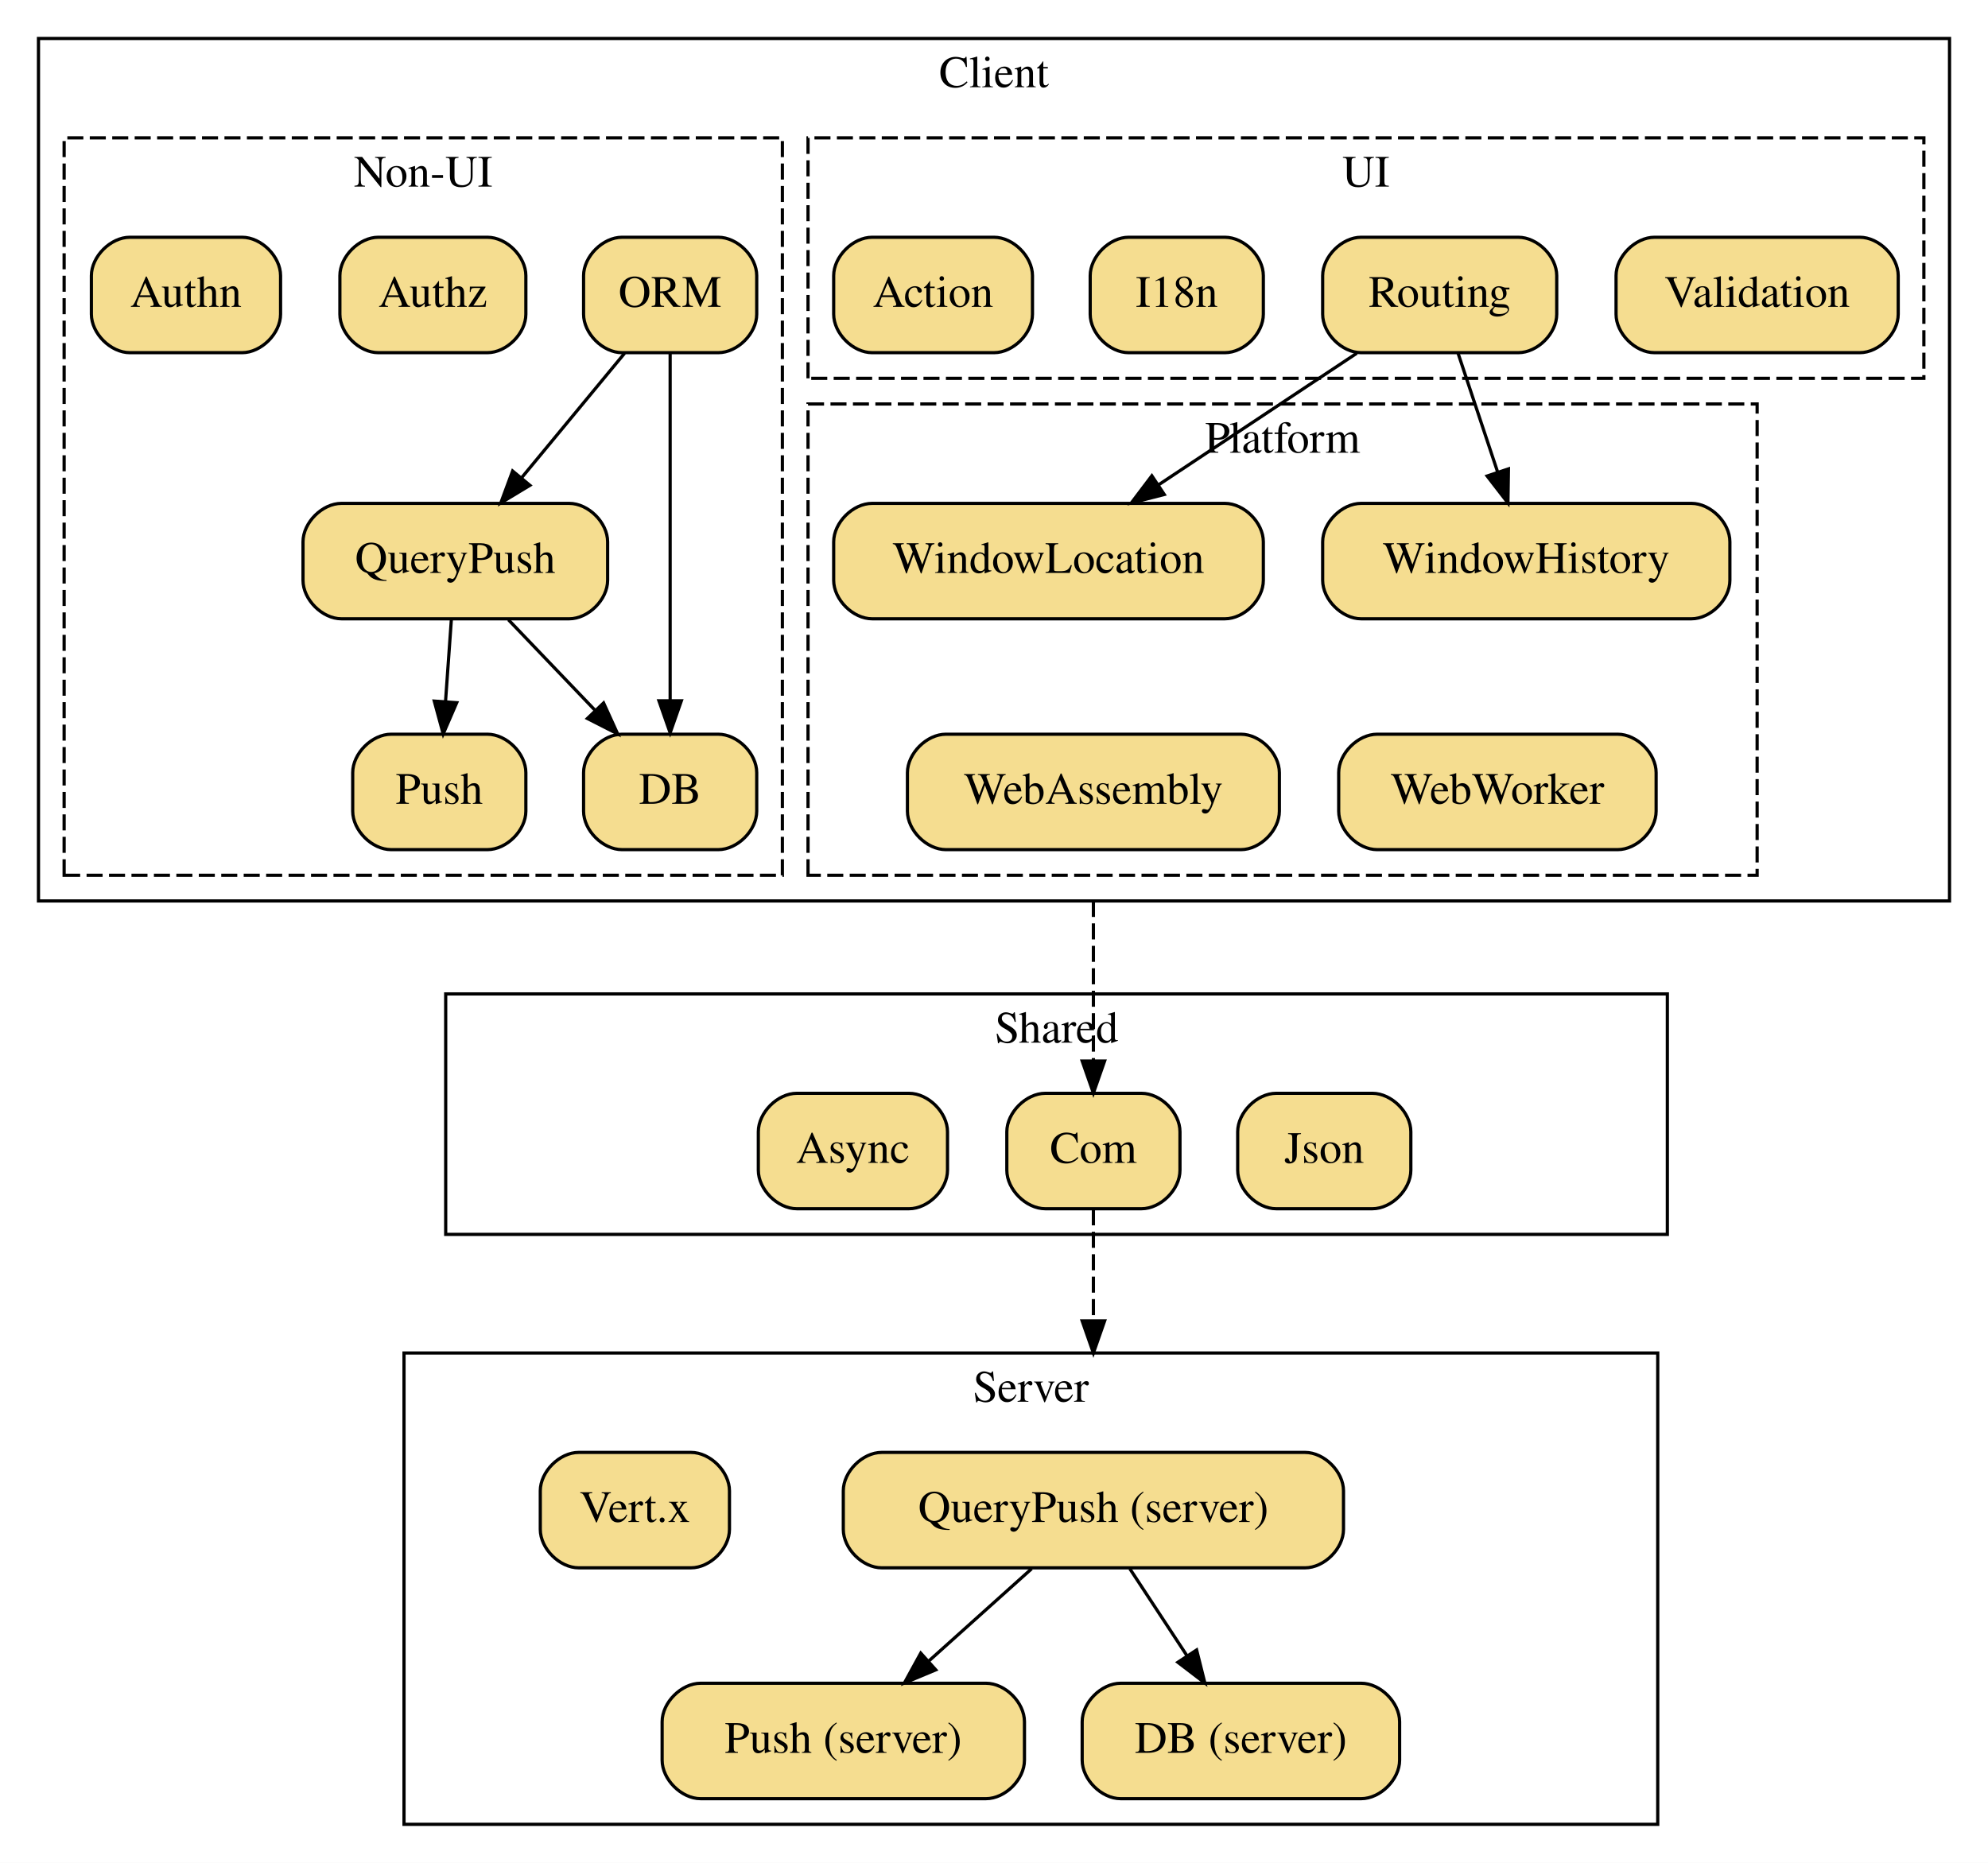
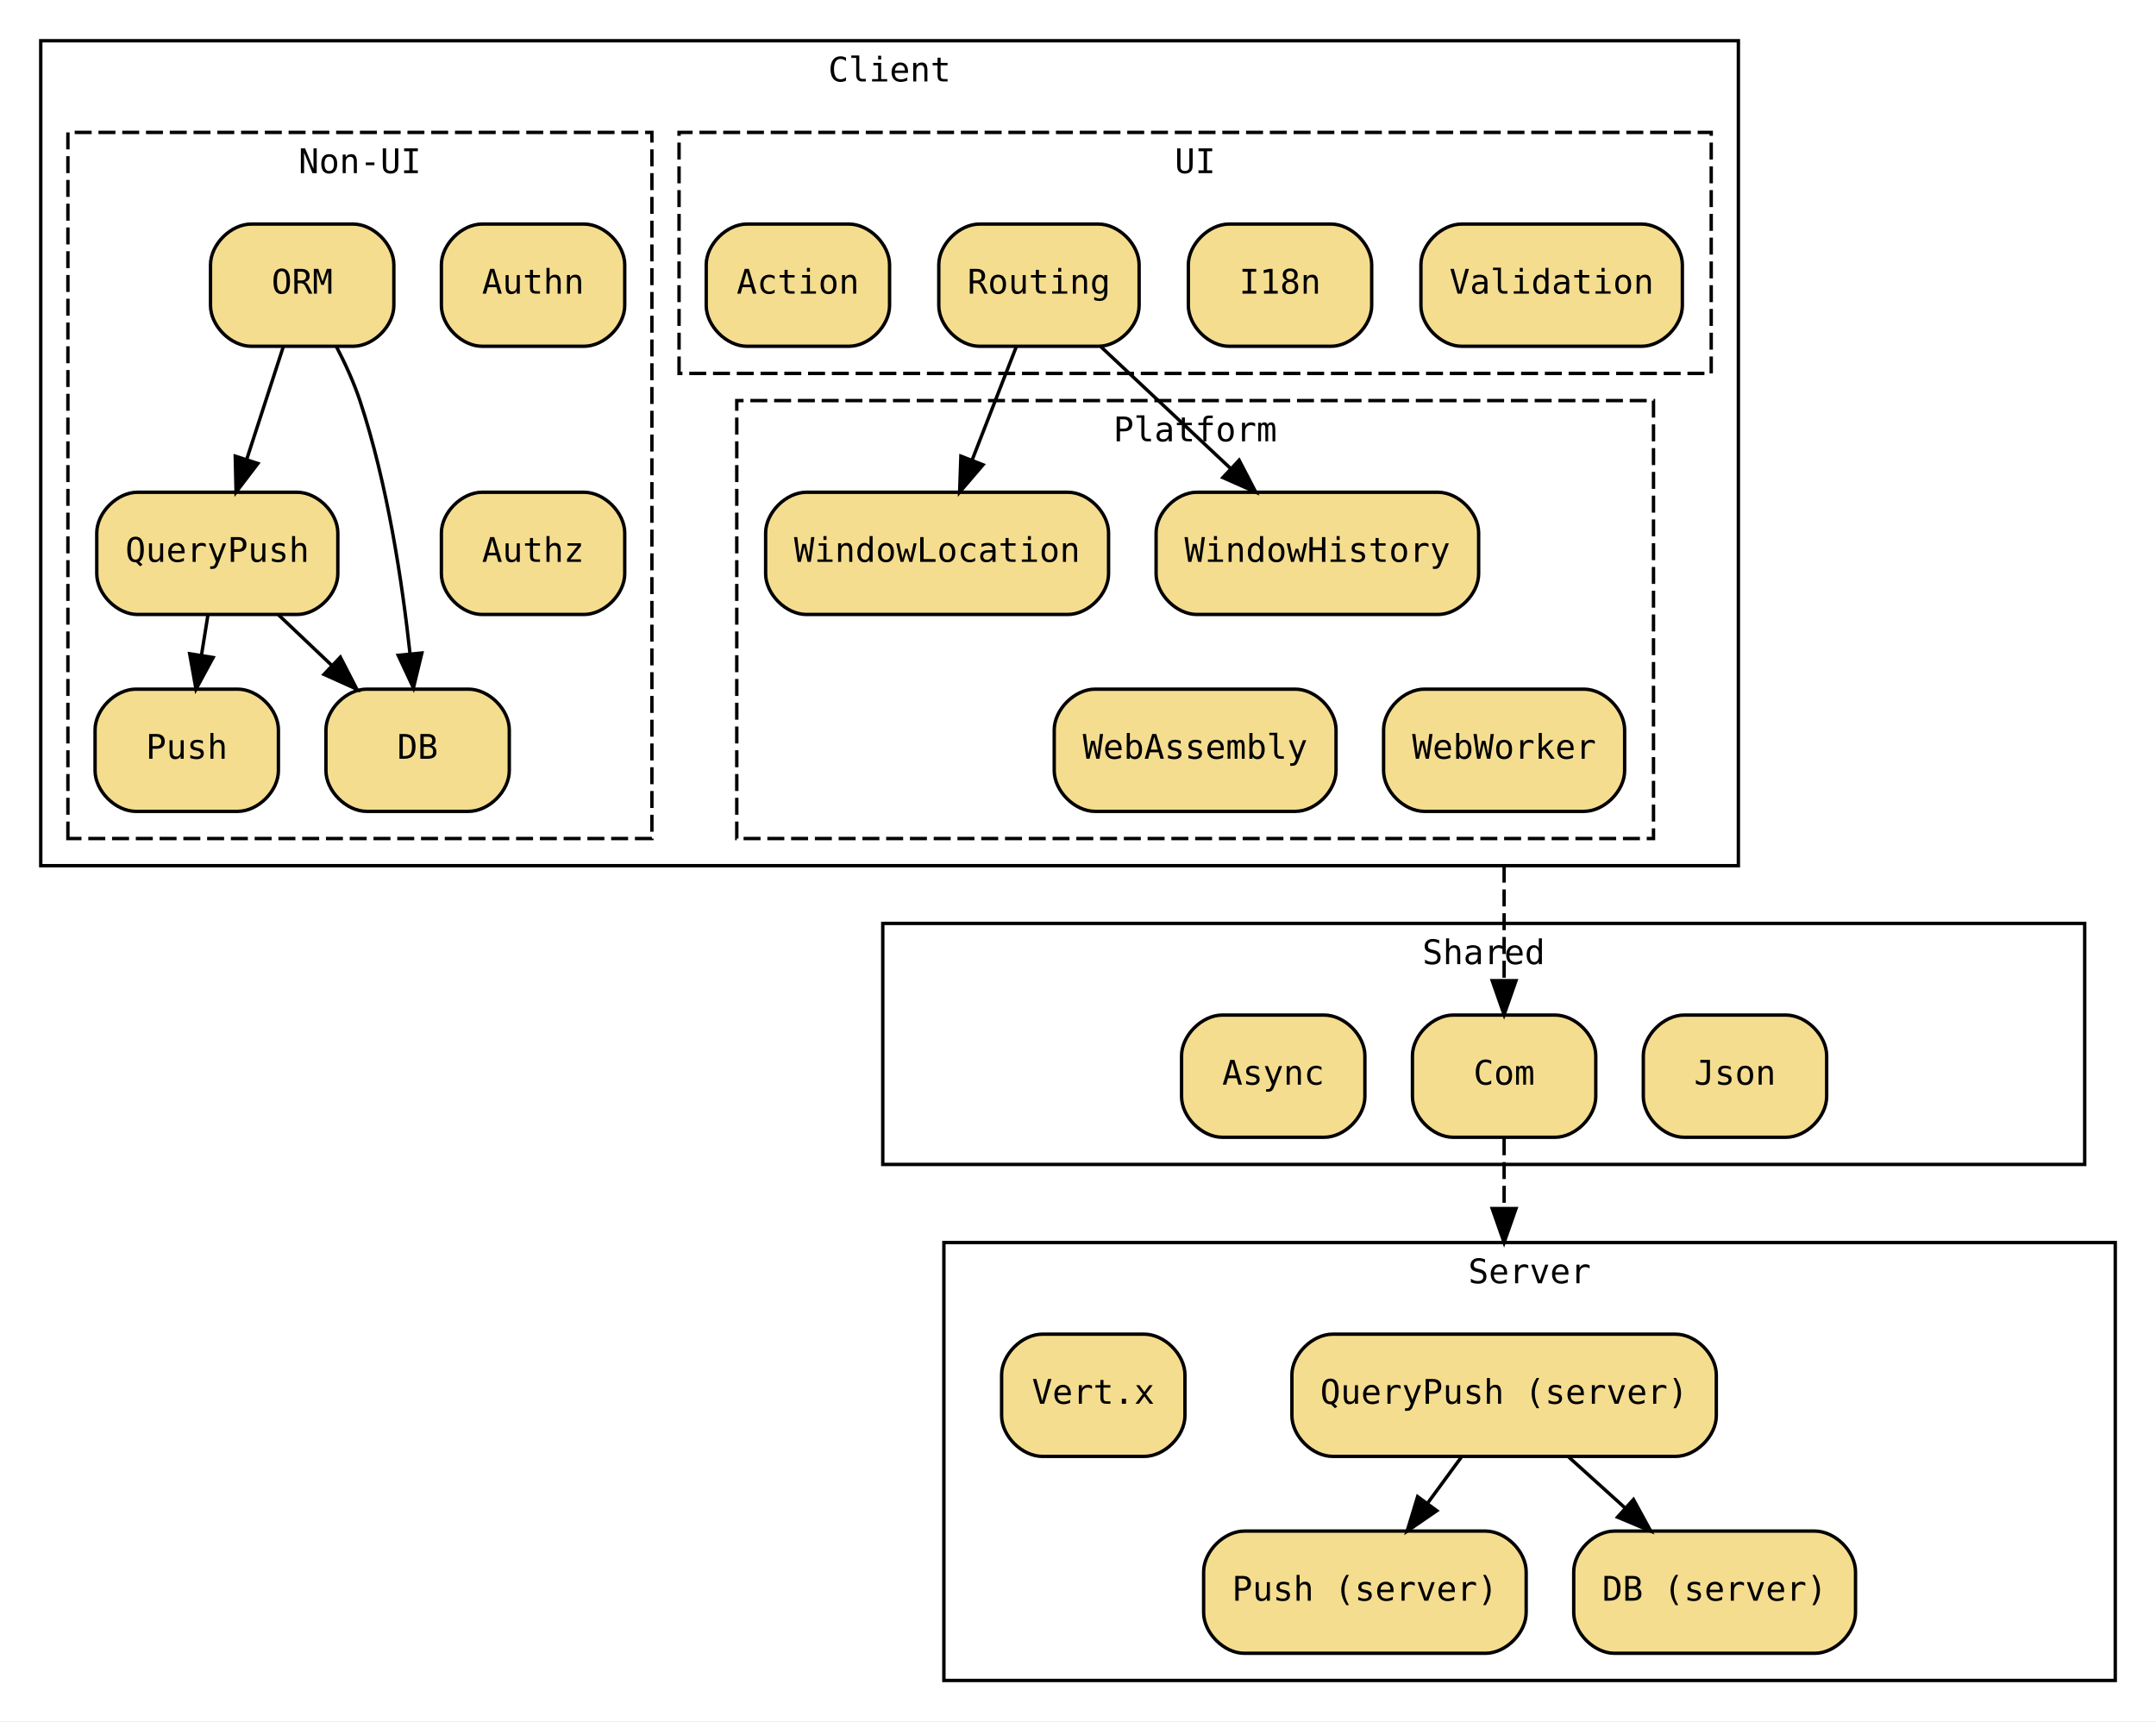
- <svg xmlns="http://www.w3.org/2000/svg" height="581pt" preserveAspectRatio="xMidYMid meet" viewBox="0.00 0.00 620.00 581.00" width="620pt">
-   <g class="graph" id="graph0" transform="scale(1 1) rotate(0) translate(4 577)">
-     <polygon fill="white" points="-4,4 -4,-577 616,-577 616,4 -4,4" stroke="transparent" />
+ <svg xmlns="http://www.w3.org/2000/svg" height="507pt" preserveAspectRatio="xMidYMid meet" viewBox="0.00 0.00 635.00 507.00" width="635pt">
+   <g class="graph" id="graph0" transform="scale(1 1) rotate(0) translate(4 503)">
+     <polygon fill="white" points="-4,4 -4,-503 631,-503 631,4 -4,4" stroke="transparent" />
    <g class="cluster" id="clust1">
-       <polygon fill="none" points="8,-296 8,-565 604,-565 604,-296 8,-296" stroke="black" />
-       <text font-family="Times,serif" font-size="14.00" text-anchor="middle" x="306" y="-549.8">Client</text>
+       <polygon fill="none" points="8,-248 8,-491 508,-491 508,-248 8,-248" stroke="black" />
+       <text font-family="monospace" font-size="10.00" text-anchor="middle" x="258" y="-479">Client</text>
    </g>
    <g class="cluster" id="clust2">
-       <polygon fill="none" points="248,-459 248,-534 596,-534 596,-459 248,-459" stroke="black" stroke-dasharray="5,2" />
-       <text font-family="Times,serif" font-size="14.00" text-anchor="middle" x="422" y="-518.8">UI</text>
+       <polygon fill="none" points="196,-393 196,-464 500,-464 500,-393 196,-393" stroke="black" stroke-dasharray="5,2" />
+       <text font-family="monospace" font-size="10.00" text-anchor="middle" x="348" y="-452">UI</text>
    </g>
    <g class="cluster" id="clust4">
-       <polygon fill="none" points="16,-304 16,-534 240,-534 240,-304 16,-304" stroke="black" stroke-dasharray="5,2" />
-       <text font-family="Times,serif" font-size="14.00" text-anchor="middle" x="128" y="-518.8">Non-UI</text>
+       <polygon fill="none" points="16,-256 16,-464 188,-464 188,-256 16,-256" stroke="black" stroke-dasharray="5,2" />
+       <text font-family="monospace" font-size="10.00" text-anchor="middle" x="102" y="-452">Non-UI</text>
    </g>
-     <g class="cluster" id="clust7">
-       <polygon fill="none" points="248,-304 248,-451 544,-451 544,-304 248,-304" stroke="black" stroke-dasharray="5,2" />
-       <text font-family="Times,serif" font-size="14.00" text-anchor="middle" x="396" y="-435.8">                 Platform</text>
+     <g class="cluster" id="clust8">
+       <polygon fill="none" points="213,-256 213,-385 483,-385 483,-256 213,-256" stroke="black" stroke-dasharray="5,2" />
+       <text font-family="monospace" font-size="10.00" text-anchor="middle" x="348" y="-373">              Platform</text>
    </g>
-     <g class="cluster" id="clust10">
-       <polygon fill="none" points="135,-192 135,-267 516,-267 516,-192 135,-192" stroke="black" />
-       <text font-family="Times,serif" font-size="14.00" text-anchor="middle" x="325.5" y="-251.8">Shared           </text>
+     <g class="cluster" id="clust11">
+       <polygon fill="none" points="256,-160 256,-231 610,-231 610,-160 256,-160" stroke="black" />
+       <text font-family="monospace" font-size="10.00" text-anchor="middle" x="433" y="-219">Shared      </text>
    </g>
-     <g class="cluster" id="clust12">
-       <polygon fill="none" points="122,-8 122,-155 513,-155 513,-8 122,-8" stroke="black" />
-       <text font-family="Times,serif" font-size="14.00" text-anchor="middle" x="317.5" y="-139.8">Server</text>
+     <g class="cluster" id="clust13">
+       <polygon fill="none" points="274,-8 274,-137 619,-137 619,-8 274,-8" stroke="black" />
+       <text font-family="monospace" font-size="10.00" text-anchor="middle" x="446.5" y="-125">Server</text>
    </g>
    <g class="node" id="node1">
-       <path d="M469.5,-503C469.5,-503 420.5,-503 420.5,-503 414.5,-503 408.5,-497 408.5,-491 408.5,-491 408.5,-479 408.5,-479 408.5,-473 414.5,-467 420.5,-467 420.5,-467 469.5,-467 469.5,-467 475.5,-467 481.5,-473 481.5,-479 481.5,-479 481.5,-491 481.5,-491 481.5,-497 475.5,-503 469.5,-503" fill="#f5dd90" stroke="black" />
-       <text font-family="Times,serif" font-size="14.00" text-anchor="middle" x="445" y="-481.3">Routing</text>
+       <path d="M319.5,-437C319.5,-437 284.5,-437 284.5,-437 278.5,-437 272.5,-431 272.5,-425 272.5,-425 272.5,-413 272.5,-413 272.5,-407 278.5,-401 284.5,-401 284.5,-401 319.5,-401 319.5,-401 325.5,-401 331.5,-407 331.5,-413 331.5,-413 331.5,-425 331.5,-425 331.5,-431 325.5,-437 319.5,-437" fill="#f5dd90" stroke="black" />
+       <text font-family="monospace" font-size="10.00" text-anchor="middle" x="302" y="-416.5">Routing</text>
    </g>
-     <g class="node" id="node13">
-       <path d="M523.5,-420C523.5,-420 420.5,-420 420.5,-420 414.5,-420 408.5,-414 408.5,-408 408.5,-408 408.5,-396 408.5,-396 408.5,-390 414.5,-384 420.5,-384 420.5,-384 523.5,-384 523.5,-384 529.5,-384 535.5,-390 535.5,-396 535.5,-396 535.5,-408 535.5,-408 535.5,-414 529.5,-420 523.5,-420" fill="#f5dd90" stroke="black" />
-       <text font-family="Times,serif" font-size="14.00" text-anchor="middle" x="472" y="-398.3">WindowHistory</text>
+     <g class="node" id="node2">
+       <path d="M388,-437C388,-437 358,-437 358,-437 352,-437 346,-431 346,-425 346,-425 346,-413 346,-413 346,-407 352,-401 358,-401 358,-401 388,-401 388,-401 394,-401 400,-407 400,-413 400,-413 400,-425 400,-425 400,-431 394,-437 388,-437" fill="#f5dd90" stroke="black" />
+       <text font-family="monospace" font-size="10.00" text-anchor="middle" x="373" y="-416.5">I18n</text>
    </g>
-     <g class="edge" id="edge16">
-       <path d="M450.73,-466.82C454.31,-456.08 458.99,-442.03 463.05,-429.84" fill="none" stroke="black" />
-       <polygon fill="black" points="466.44,-430.75 466.28,-420.15 459.8,-428.53 466.44,-430.75" stroke="black" />
+     <g class="node" id="node11">
+       <path d="M419.5,-358C419.5,-358 348.5,-358 348.5,-358 342.5,-358 336.5,-352 336.5,-346 336.5,-346 336.5,-334 336.5,-334 336.5,-328 342.5,-322 348.5,-322 348.5,-322 419.5,-322 419.5,-322 425.5,-322 431.5,-328 431.5,-334 431.5,-334 431.5,-346 431.5,-346 431.5,-352 425.5,-358 419.5,-358" fill="#f5dd90" stroke="black" />
+       <text font-family="monospace" font-size="10.00" text-anchor="middle" x="384" y="-337.5">WindowHistory</text>
+     </g>
+     <g class="edge" id="edge18">
+       <path d="M320.2,-400.91C331.45,-390.34 346.07,-376.62 358.47,-364.98" fill="none" stroke="black" />
+       <polygon fill="black" points="360.96,-367.44 365.85,-358.04 356.17,-362.33 360.96,-367.44" stroke="black" />
+     </g>
+     <g class="node" id="node12">
+       <path d="M310.5,-358C310.5,-358 233.5,-358 233.5,-358 227.5,-358 221.5,-352 221.5,-346 221.5,-346 221.5,-334 221.5,-334 221.5,-328 227.5,-322 233.5,-322 233.5,-322 310.5,-322 310.5,-322 316.5,-322 322.5,-328 322.5,-334 322.5,-334 322.5,-346 322.5,-346 322.5,-352 316.5,-358 310.5,-358" fill="#f5dd90" stroke="black" />
+       <text font-family="monospace" font-size="10.00" text-anchor="middle" x="272" y="-337.5">WindowLocation</text>
+     </g>
+     <g class="edge" id="edge17">
+       <path d="M295.34,-400.91C291.54,-391.14 286.68,-378.68 282.38,-367.65" fill="none" stroke="black" />
+       <polygon fill="black" points="285.53,-366.09 278.64,-358.04 279.01,-368.63 285.53,-366.09" stroke="black" />
+     </g>
+     <g class="node" id="node3">
+       <path d="M479.5,-437C479.5,-437 426.5,-437 426.5,-437 420.5,-437 414.5,-431 414.5,-425 414.5,-425 414.5,-413 414.5,-413 414.5,-407 420.5,-401 426.5,-401 426.5,-401 479.5,-401 479.5,-401 485.5,-401 491.5,-407 491.5,-413 491.5,-413 491.5,-425 491.5,-425 491.5,-431 485.5,-437 479.5,-437" fill="#f5dd90" stroke="black" />
+       <text font-family="monospace" font-size="10.00" text-anchor="middle" x="453" y="-416.5">Validation</text>
+     </g>
+     <g class="node" id="node4">
+       <path d="M246,-437C246,-437 216,-437 216,-437 210,-437 204,-431 204,-425 204,-425 204,-413 204,-413 204,-407 210,-401 216,-401 216,-401 246,-401 246,-401 252,-401 258,-407 258,-413 258,-413 258,-425 258,-425 258,-431 252,-437 246,-437" fill="#f5dd90" stroke="black" />
+       <text font-family="monospace" font-size="10.00" text-anchor="middle" x="231" y="-416.5">Action</text>
+     </g>
+     <g class="node" id="node5">
+       <path d="M168,-437C168,-437 138,-437 138,-437 132,-437 126,-431 126,-425 126,-425 126,-413 126,-413 126,-407 132,-401 138,-401 138,-401 168,-401 168,-401 174,-401 180,-407 180,-413 180,-413 180,-425 180,-425 180,-431 174,-437 168,-437" fill="#f5dd90" stroke="black" />
+       <text font-family="monospace" font-size="10.00" text-anchor="middle" x="153" y="-416.5">Authn</text>
+     </g>
+     <g class="node" id="node6">
+       <path d="M168,-358C168,-358 138,-358 138,-358 132,-358 126,-352 126,-346 126,-346 126,-334 126,-334 126,-328 132,-322 138,-322 138,-322 168,-322 168,-322 174,-322 180,-328 180,-334 180,-334 180,-346 180,-346 180,-352 174,-358 168,-358" fill="#f5dd90" stroke="black" />
+       <text font-family="monospace" font-size="10.00" text-anchor="middle" x="153" y="-337.5">Authz</text>
+     </g>
+     <g class="node" id="node8">
+       <path d="M100,-437C100,-437 70,-437 70,-437 64,-437 58,-431 58,-425 58,-425 58,-413 58,-413 58,-407 64,-401 70,-401 70,-401 100,-401 100,-401 106,-401 112,-407 112,-413 112,-413 112,-425 112,-425 112,-431 106,-437 100,-437" fill="#f5dd90" stroke="black" />
+       <text font-family="monospace" font-size="10.00" text-anchor="middle" x="85" y="-416.5">ORM</text>
+     </g>
+     <g class="node" id="node7">
+       <path d="M134,-300C134,-300 104,-300 104,-300 98,-300 92,-294 92,-288 92,-288 92,-276 92,-276 92,-270 98,-264 104,-264 104,-264 134,-264 134,-264 140,-264 146,-270 146,-276 146,-276 146,-288 146,-288 146,-294 140,-300 134,-300" fill="#f5dd90" stroke="black" />
+       <text font-family="monospace" font-size="10.00" text-anchor="middle" x="119" y="-279.5">DB</text>
+     </g>
+     <g class="edge" id="edge20">
+       <path d="M95.05,-400.97C97.65,-395.96 100.21,-390.38 102,-385 110.14,-360.48 114.5,-331.29 116.76,-310.44" fill="none" stroke="black" />
+       <polygon fill="black" points="120.25,-310.65 117.76,-300.36 113.29,-309.96 120.25,-310.65" stroke="black" />
+     </g>
+     <g class="node" id="node10">
+       <path d="M83.5,-358C83.5,-358 36.5,-358 36.5,-358 30.5,-358 24.5,-352 24.5,-346 24.5,-346 24.5,-334 24.5,-334 24.5,-328 30.5,-322 36.5,-322 36.5,-322 83.5,-322 83.5,-322 89.5,-322 95.5,-328 95.5,-334 95.5,-334 95.5,-346 95.5,-346 95.5,-352 89.5,-358 83.5,-358" fill="#f5dd90" stroke="black" />
+       <text font-family="monospace" font-size="10.00" text-anchor="middle" x="60" y="-337.5">QueryPush</text>
+     </g>
+     <g class="edge" id="edge21">
+       <path d="M79.45,-400.91C76.28,-391.14 72.23,-378.68 68.65,-367.65" fill="none" stroke="black" />
+       <polygon fill="black" points="71.95,-366.47 65.53,-358.04 65.29,-368.63 71.95,-366.47" stroke="black" />
+     </g>
+     <g class="node" id="node9">
+       <path d="M66,-300C66,-300 36,-300 36,-300 30,-300 24,-294 24,-288 24,-288 24,-276 24,-276 24,-270 30,-264 36,-264 36,-264 66,-264 66,-264 72,-264 78,-270 78,-276 78,-276 78,-288 78,-288 78,-294 72,-300 66,-300" fill="#f5dd90" stroke="black" />
+       <text font-family="monospace" font-size="10.00" text-anchor="middle" x="51" y="-279.5">Push</text>
+     </g>
+     <g class="edge" id="edge23">
+       <path d="M78.02,-321.89C82.94,-317.23 88.36,-312.08 93.61,-307.1" fill="none" stroke="black" />
+       <polygon fill="black" points="96.24,-309.42 101.09,-300 91.43,-304.35 96.24,-309.42" stroke="black" />
+     </g>
+     <g class="edge" id="edge22">
+       <path d="M57.25,-321.89C56.64,-318.09 55.98,-313.98 55.32,-309.89" fill="none" stroke="black" />
+       <polygon fill="black" points="58.77,-309.32 53.73,-300 51.86,-310.43 58.77,-309.32" stroke="black" />
    </g>
    <g class="node" id="node14">
-       <path d="M378,-420C378,-420 268,-420 268,-420 262,-420 256,-414 256,-408 256,-408 256,-396 256,-396 256,-390 262,-384 268,-384 268,-384 378,-384 378,-384 384,-384 390,-390 390,-396 390,-396 390,-408 390,-408 390,-414 384,-420 378,-420" fill="#f5dd90" stroke="black" />
-       <text font-family="Times,serif" font-size="14.00" text-anchor="middle" x="323" y="-398.3">WindowLocation</text>
+       <path d="M377.5,-300C377.5,-300 318.5,-300 318.5,-300 312.5,-300 306.5,-294 306.5,-288 306.5,-288 306.5,-276 306.5,-276 306.5,-270 312.5,-264 318.5,-264 318.5,-264 377.5,-264 377.5,-264 383.5,-264 389.5,-270 389.5,-276 389.5,-276 389.5,-288 389.5,-288 389.5,-294 383.5,-300 377.5,-300" fill="#f5dd90" stroke="black" />
+       <text font-family="monospace" font-size="10.00" text-anchor="middle" x="348" y="-279.5">WebAssembly</text>
    </g>
-     <g class="edge" id="edge15">
-       <path d="M419.13,-466.82C401.09,-454.85 376.84,-438.75 357.21,-425.71" fill="none" stroke="black" />
-       <polygon fill="black" points="359.1,-422.77 348.84,-420.15 355.23,-428.6 359.1,-422.77" stroke="black" />
+     <g class="node" id="node15">
+       <path d="M462.5,-300C462.5,-300 415.5,-300 415.5,-300 409.5,-300 403.5,-294 403.5,-288 403.5,-288 403.5,-276 403.5,-276 403.5,-270 409.5,-264 415.5,-264 415.5,-264 462.5,-264 462.5,-264 468.5,-264 474.5,-270 474.5,-276 474.5,-276 474.5,-288 474.5,-288 474.5,-294 468.5,-300 462.5,-300" fill="#f5dd90" stroke="black" />
+       <text font-family="monospace" font-size="10.00" text-anchor="middle" x="439" y="-279.5">WebWorker</text>
    </g>
-     <g class="node" id="node2">
-       <path d="M378,-503C378,-503 348,-503 348,-503 342,-503 336,-497 336,-491 336,-491 336,-479 336,-479 336,-473 342,-467 348,-467 348,-467 378,-467 378,-467 384,-467 390,-473 390,-479 390,-479 390,-491 390,-491 390,-497 384,-503 378,-503" fill="#f5dd90" stroke="black" />
-       <text font-family="Times,serif" font-size="14.00" text-anchor="middle" x="363" y="-481.3">I18n</text>
+     <g class="node" id="node18">
+       <path d="M454,-204C454,-204 424,-204 424,-204 418,-204 412,-198 412,-192 412,-192 412,-180 412,-180 412,-174 418,-168 424,-168 424,-168 454,-168 454,-168 460,-168 466,-174 466,-180 466,-180 466,-192 466,-192 466,-198 460,-204 454,-204" fill="#f5dd90" stroke="black" />
+       <text font-family="monospace" font-size="10.00" text-anchor="middle" x="439" y="-183.5">Com</text>
    </g>
-     <g class="node" id="node3">
-       <path d="M576,-503C576,-503 512,-503 512,-503 506,-503 500,-497 500,-491 500,-491 500,-479 500,-479 500,-473 506,-467 512,-467 512,-467 576,-467 576,-467 582,-467 588,-473 588,-479 588,-479 588,-491 588,-491 588,-497 582,-503 576,-503" fill="#f5dd90" stroke="black" />
-       <text font-family="Times,serif" font-size="14.00" text-anchor="middle" x="544" y="-481.3">Validation</text>
-     </g>
-     <g class="node" id="node4">
-       <path d="M306,-503C306,-503 268,-503 268,-503 262,-503 256,-497 256,-491 256,-491 256,-479 256,-479 256,-473 262,-467 268,-467 268,-467 306,-467 306,-467 312,-467 318,-473 318,-479 318,-479 318,-491 318,-491 318,-497 312,-503 306,-503" fill="#f5dd90" stroke="black" />
-       <text font-family="Times,serif" font-size="14.00" text-anchor="middle" x="287" y="-481.3">Action</text>
-     </g>
-     <g class="node" id="node5">
-       <path d="M71.5,-503C71.5,-503 36.5,-503 36.5,-503 30.5,-503 24.5,-497 24.5,-491 24.5,-491 24.5,-479 24.5,-479 24.5,-473 30.5,-467 36.5,-467 36.5,-467 71.5,-467 71.5,-467 77.5,-467 83.5,-473 83.5,-479 83.5,-479 83.5,-491 83.5,-491 83.5,-497 77.5,-503 71.5,-503" fill="#f5dd90" stroke="black" />
-       <text font-family="Times,serif" font-size="14.00" text-anchor="middle" x="54" y="-481.3">Authn</text>
-     </g>
-     <g class="node" id="node6">
-       <path d="M148,-503C148,-503 114,-503 114,-503 108,-503 102,-497 102,-491 102,-491 102,-479 102,-479 102,-473 108,-467 114,-467 114,-467 148,-467 148,-467 154,-467 160,-473 160,-479 160,-479 160,-491 160,-491 160,-497 154,-503 148,-503" fill="#f5dd90" stroke="black" />
-       <text font-family="Times,serif" font-size="14.00" text-anchor="middle" x="131" y="-481.3">Authz</text>
-     </g>
-     <g class="node" id="node8">
-       <path d="M220,-503C220,-503 190,-503 190,-503 184,-503 178,-497 178,-491 178,-491 178,-479 178,-479 178,-473 184,-467 190,-467 190,-467 220,-467 220,-467 226,-467 232,-473 232,-479 232,-479 232,-491 232,-491 232,-497 226,-503 220,-503" fill="#f5dd90" stroke="black" />
-       <text font-family="Times,serif" font-size="14.00" text-anchor="middle" x="205" y="-481.3">ORM</text>
-     </g>
-     <g class="node" id="node7">
-       <path d="M220,-348C220,-348 190,-348 190,-348 184,-348 178,-342 178,-336 178,-336 178,-324 178,-324 178,-318 184,-312 190,-312 190,-312 220,-312 220,-312 226,-312 232,-318 232,-324 232,-324 232,-336 232,-336 232,-342 226,-348 220,-348" fill="#f5dd90" stroke="black" />
-       <text font-family="Times,serif" font-size="14.00" text-anchor="middle" x="205" y="-326.3">DB</text>
-     </g>
-     <g class="node" id="node16">
-       <path d="M279.5,-236C279.5,-236 244.5,-236 244.5,-236 238.5,-236 232.5,-230 232.5,-224 232.5,-224 232.5,-212 232.5,-212 232.5,-206 238.5,-200 244.5,-200 244.5,-200 279.5,-200 279.5,-200 285.5,-200 291.5,-206 291.5,-212 291.5,-212 291.5,-224 291.5,-224 291.5,-230 285.5,-236 279.5,-236" fill="#f5dd90" stroke="black" />
-       <text font-family="Times,serif" font-size="14.00" text-anchor="middle" x="262" y="-214.3">Async</text>
-     </g>
-     <g class="edge" id="edge18">
-       <path d="M205,-466.75C205,-440.46 205,-390.13 205,-358.69" fill="none" stroke="black" />
-       <polygon fill="black" points="208.5,-358.43 205,-348.43 201.5,-358.43 208.5,-358.43" stroke="black" />
-     </g>
-     <g class="node" id="node10">
-       <path d="M173.5,-420C173.5,-420 102.5,-420 102.5,-420 96.5,-420 90.5,-414 90.5,-408 90.5,-408 90.5,-396 90.5,-396 90.5,-390 96.5,-384 102.5,-384 102.5,-384 173.5,-384 173.5,-384 179.5,-384 185.5,-390 185.5,-396 185.5,-396 185.5,-408 185.5,-408 185.5,-414 179.5,-420 173.5,-420" fill="#f5dd90" stroke="black" />
-       <text font-family="Times,serif" font-size="14.00" text-anchor="middle" x="138" y="-398.3">QueryPush</text>
-     </g>
-     <g class="edge" id="edge19">
-       <path d="M190.79,-466.82C181.46,-455.55 169.11,-440.61 158.7,-428.02" fill="none" stroke="black" />
-       <polygon fill="black" points="161.26,-425.63 152.19,-420.15 155.87,-430.09 161.26,-425.63" stroke="black" />
-     </g>
-     <g class="node" id="node9">
-       <path d="M148,-348C148,-348 118,-348 118,-348 112,-348 106,-342 106,-336 106,-336 106,-324 106,-324 106,-318 112,-312 118,-312 118,-312 148,-312 148,-312 154,-312 160,-318 160,-324 160,-324 160,-336 160,-336 160,-342 154,-348 148,-348" fill="#f5dd90" stroke="black" />
-       <text font-family="Times,serif" font-size="14.00" text-anchor="middle" x="133" y="-326.3">Push</text>
-     </g>
-     <g class="edge" id="edge21">
-       <path d="M154.56,-383.7C162.68,-375.22 172.59,-364.86 181.47,-355.58" fill="none" stroke="black" />
-       <polygon fill="black" points="184.24,-357.75 188.63,-348.1 179.19,-352.91 184.24,-357.75" stroke="black" />
-     </g>
-     <g class="edge" id="edge20">
-       <path d="M136.76,-383.7C136.21,-375.98 135.55,-366.71 134.94,-358.11" fill="none" stroke="black" />
-       <polygon fill="black" points="138.43,-357.83 134.22,-348.1 131.44,-358.33 138.43,-357.83" stroke="black" />
-     </g>
-     <g class="node" id="node11">
-       <path d="M383,-348C383,-348 291,-348 291,-348 285,-348 279,-342 279,-336 279,-336 279,-324 279,-324 279,-318 285,-312 291,-312 291,-312 383,-312 383,-312 389,-312 395,-318 395,-324 395,-324 395,-336 395,-336 395,-342 389,-348 383,-348" fill="#f5dd90" stroke="black" />
-       <text font-family="Times,serif" font-size="14.00" text-anchor="middle" x="337" y="-326.3">WebAssembly</text>
+     <g class="edge" id="edge24">
+       <path d="M439,-248C439,-237.04 439,-224.96 439,-214.47" fill="none" stroke="black" stroke-dasharray="5,2" />
+       <polygon fill="black" points="442.5,-214.13 439,-204.13 435.5,-214.13 442.5,-214.13" stroke="black" />
    </g>
    <g class="node" id="node17">
-       <path d="M352,-236C352,-236 322,-236 322,-236 316,-236 310,-230 310,-224 310,-224 310,-212 310,-212 310,-206 316,-200 322,-200 322,-200 352,-200 352,-200 358,-200 364,-206 364,-212 364,-212 364,-224 364,-224 364,-230 358,-236 352,-236" fill="#f5dd90" stroke="black" />
-       <text font-family="Times,serif" font-size="14.00" text-anchor="middle" x="337" y="-214.3">Com</text>
+       <path d="M386,-204C386,-204 356,-204 356,-204 350,-204 344,-198 344,-192 344,-192 344,-180 344,-180 344,-174 350,-168 356,-168 356,-168 386,-168 386,-168 392,-168 398,-174 398,-180 398,-180 398,-192 398,-192 398,-198 392,-204 386,-204" fill="#f5dd90" stroke="black" />
+       <text font-family="monospace" font-size="10.00" text-anchor="middle" x="371" y="-183.5">Async</text>
    </g>
-     <g class="edge" id="edge24">
-       <path d="M337,-296C337,-280.06 337,-261.16 337,-246.07" fill="none" stroke="black" stroke-dasharray="5,2" />
-       <polygon fill="black" points="340.5,-246.07 337,-236.07 333.5,-246.07 340.5,-246.07" stroke="black" />
+     <g class="node" id="node19">
+       <path d="M522,-204C522,-204 492,-204 492,-204 486,-204 480,-198 480,-192 480,-192 480,-180 480,-180 480,-174 486,-168 492,-168 492,-168 522,-168 522,-168 528,-168 534,-174 534,-180 534,-180 534,-192 534,-192 534,-198 528,-204 522,-204" fill="#f5dd90" stroke="black" />
+       <text font-family="monospace" font-size="10.00" text-anchor="middle" x="507" y="-183.5">Json</text>
    </g>
-     <g class="node" id="node12">
-       <path d="M500.5,-348C500.5,-348 425.5,-348 425.5,-348 419.5,-348 413.5,-342 413.5,-336 413.5,-336 413.5,-324 413.5,-324 413.5,-318 419.5,-312 425.5,-312 425.5,-312 500.5,-312 500.5,-312 506.5,-312 512.5,-318 512.5,-324 512.5,-324 512.5,-336 512.5,-336 512.5,-342 506.5,-348 500.5,-348" fill="#f5dd90" stroke="black" />
-       <text font-family="Times,serif" font-size="14.00" text-anchor="middle" x="463" y="-326.3">WebWorker</text>
+     <g class="node" id="node23">
+       <path d="M489.5,-110C489.5,-110 388.5,-110 388.5,-110 382.5,-110 376.5,-104 376.5,-98 376.5,-98 376.5,-86 376.5,-86 376.5,-80 382.5,-74 388.5,-74 388.5,-74 489.5,-74 489.5,-74 495.5,-74 501.5,-80 501.5,-86 501.5,-86 501.5,-98 501.5,-98 501.5,-104 495.5,-110 489.5,-110" fill="#f5dd90" stroke="black" />
+       <text font-family="monospace" font-size="10.00" text-anchor="middle" x="439" y="-89.5">QueryPush (server)</text>
    </g>
-     <g class="node" id="node18">
-       <path d="M424,-236C424,-236 394,-236 394,-236 388,-236 382,-230 382,-224 382,-224 382,-212 382,-212 382,-206 388,-200 394,-200 394,-200 424,-200 424,-200 430,-200 436,-206 436,-212 436,-212 436,-224 436,-224 436,-230 430,-236 424,-236" fill="#f5dd90" stroke="black" />
-       <text font-family="Times,serif" font-size="14.00" text-anchor="middle" x="409" y="-214.3">Json</text>
+     <g class="edge" id="edge25">
+       <path d="M439,-167.7C439,-161.68 439,-154.58 439,-147.19" fill="none" stroke="black" stroke-dasharray="5,2" />
+       <polygon fill="black" points="442.5,-147 439,-137 435.5,-147 442.5,-147" stroke="black" />
+     </g>
+     <g class="node" id="node21">
+       <path d="M530.5,-52C530.5,-52 471.5,-52 471.5,-52 465.5,-52 459.5,-46 459.5,-40 459.5,-40 459.5,-28 459.5,-28 459.5,-22 465.5,-16 471.5,-16 471.5,-16 530.5,-16 530.5,-16 536.5,-16 542.5,-22 542.5,-28 542.5,-28 542.5,-40 542.5,-40 542.5,-46 536.5,-52 530.5,-52" fill="#f5dd90" stroke="black" />
+       <text font-family="monospace" font-size="10.00" text-anchor="middle" x="501" y="-31.5">DB (server)</text>
    </g>
    <g class="node" id="node22">
-       <path d="M403,-124C403,-124 271,-124 271,-124 265,-124 259,-118 259,-112 259,-112 259,-100 259,-100 259,-94 265,-88 271,-88 271,-88 403,-88 403,-88 409,-88 415,-94 415,-100 415,-100 415,-112 415,-112 415,-118 409,-124 403,-124" fill="#f5dd90" stroke="black" />
-       <text font-family="Times,serif" font-size="14.00" text-anchor="middle" x="337" y="-102.3">QueryPush (server)</text>
-     </g>
-     <g class="edge" id="edge25">
-       <path d="M337,-199.81C337,-190.29 337,-177.84 337,-165.16" fill="none" stroke="black" stroke-dasharray="5,2" />
-       <polygon fill="black" points="340.5,-165 337,-155 333.5,-165 340.5,-165" stroke="black" />
-     </g>
-     <g class="node" id="node20">
-       <path d="M420.5,-52C420.5,-52 345.5,-52 345.5,-52 339.5,-52 333.5,-46 333.5,-40 333.5,-40 333.5,-28 333.5,-28 333.5,-22 339.5,-16 345.5,-16 345.5,-16 420.5,-16 420.5,-16 426.5,-16 432.5,-22 432.5,-28 432.5,-28 432.5,-40 432.5,-40 432.5,-46 426.5,-52 420.5,-52" fill="#f5dd90" stroke="black" />
-       <text font-family="Times,serif" font-size="14.00" text-anchor="middle" x="383" y="-30.3">DB (server)</text>
-     </g>
-     <g class="node" id="node21">
-       <path d="M303.5,-52C303.5,-52 214.5,-52 214.5,-52 208.5,-52 202.5,-46 202.5,-40 202.5,-40 202.5,-28 202.5,-28 202.5,-22 208.5,-16 214.5,-16 214.5,-16 303.5,-16 303.5,-16 309.5,-16 315.5,-22 315.5,-28 315.5,-28 315.5,-40 315.5,-40 315.5,-46 309.5,-52 303.5,-52" fill="#f5dd90" stroke="black" />
-       <text font-family="Times,serif" font-size="14.00" text-anchor="middle" x="259" y="-30.3">Push (server)</text>
+       <path d="M433.5,-52C433.5,-52 362.5,-52 362.5,-52 356.5,-52 350.5,-46 350.5,-40 350.5,-40 350.5,-28 350.5,-28 350.5,-22 356.5,-16 362.5,-16 362.5,-16 433.5,-16 433.5,-16 439.5,-16 445.5,-22 445.5,-28 445.5,-28 445.5,-40 445.5,-40 445.5,-46 439.5,-52 433.5,-52" fill="#f5dd90" stroke="black" />
+       <text font-family="monospace" font-size="10.00" text-anchor="middle" x="398" y="-31.5">Push (server)</text>
    </g>
    <g class="edge" id="edge27">
-       <path d="M348.37,-87.7C353.72,-79.56 360.2,-69.69 366.11,-60.7" fill="none" stroke="black" />
-       <polygon fill="black" points="369.19,-62.38 371.76,-52.1 363.34,-58.54 369.19,-62.38" stroke="black" />
+       <path d="M457.94,-73.89C463.23,-69.12 469.07,-63.84 474.7,-58.75" fill="none" stroke="black" />
+       <polygon fill="black" points="477.1,-61.3 482.18,-52 472.41,-56.11 477.1,-61.3" stroke="black" />
    </g>
    <g class="edge" id="edge26">
-       <path d="M317.72,-87.7C308.08,-79.05 296.27,-68.45 285.77,-59.03" fill="none" stroke="black" />
-       <polygon fill="black" points="287.84,-56.18 278.06,-52.1 283.16,-61.39 287.84,-56.18" stroke="black" />
+       <path d="M426.48,-73.89C423.3,-69.55 419.81,-64.8 416.41,-60.14" fill="none" stroke="black" />
+       <polygon fill="black" points="419.18,-58 410.45,-52 413.53,-62.14 419.18,-58" stroke="black" />
    </g>
-     <g class="node" id="node23">
-       <path d="M211.5,-124C211.5,-124 176.5,-124 176.5,-124 170.5,-124 164.5,-118 164.5,-112 164.5,-112 164.5,-100 164.5,-100 164.5,-94 170.5,-88 176.5,-88 176.5,-88 211.5,-88 211.5,-88 217.5,-88 223.5,-94 223.5,-100 223.5,-100 223.5,-112 223.5,-112 223.5,-118 217.5,-124 211.5,-124" fill="#f5dd90" stroke="black" />
-       <text font-family="Times,serif" font-size="14.00" text-anchor="middle" x="194" y="-102.3">Vert.x</text>
+     <g class="node" id="node24">
+       <path d="M333,-110C333,-110 303,-110 303,-110 297,-110 291,-104 291,-98 291,-98 291,-86 291,-86 291,-80 297,-74 303,-74 303,-74 333,-74 333,-74 339,-74 345,-80 345,-86 345,-86 345,-98 345,-98 345,-104 339,-110 333,-110" fill="#f5dd90" stroke="black" />
+       <text font-family="monospace" font-size="10.00" text-anchor="middle" x="318" y="-89.5">Vert.x</text>
    </g>
  </g>
</svg>
